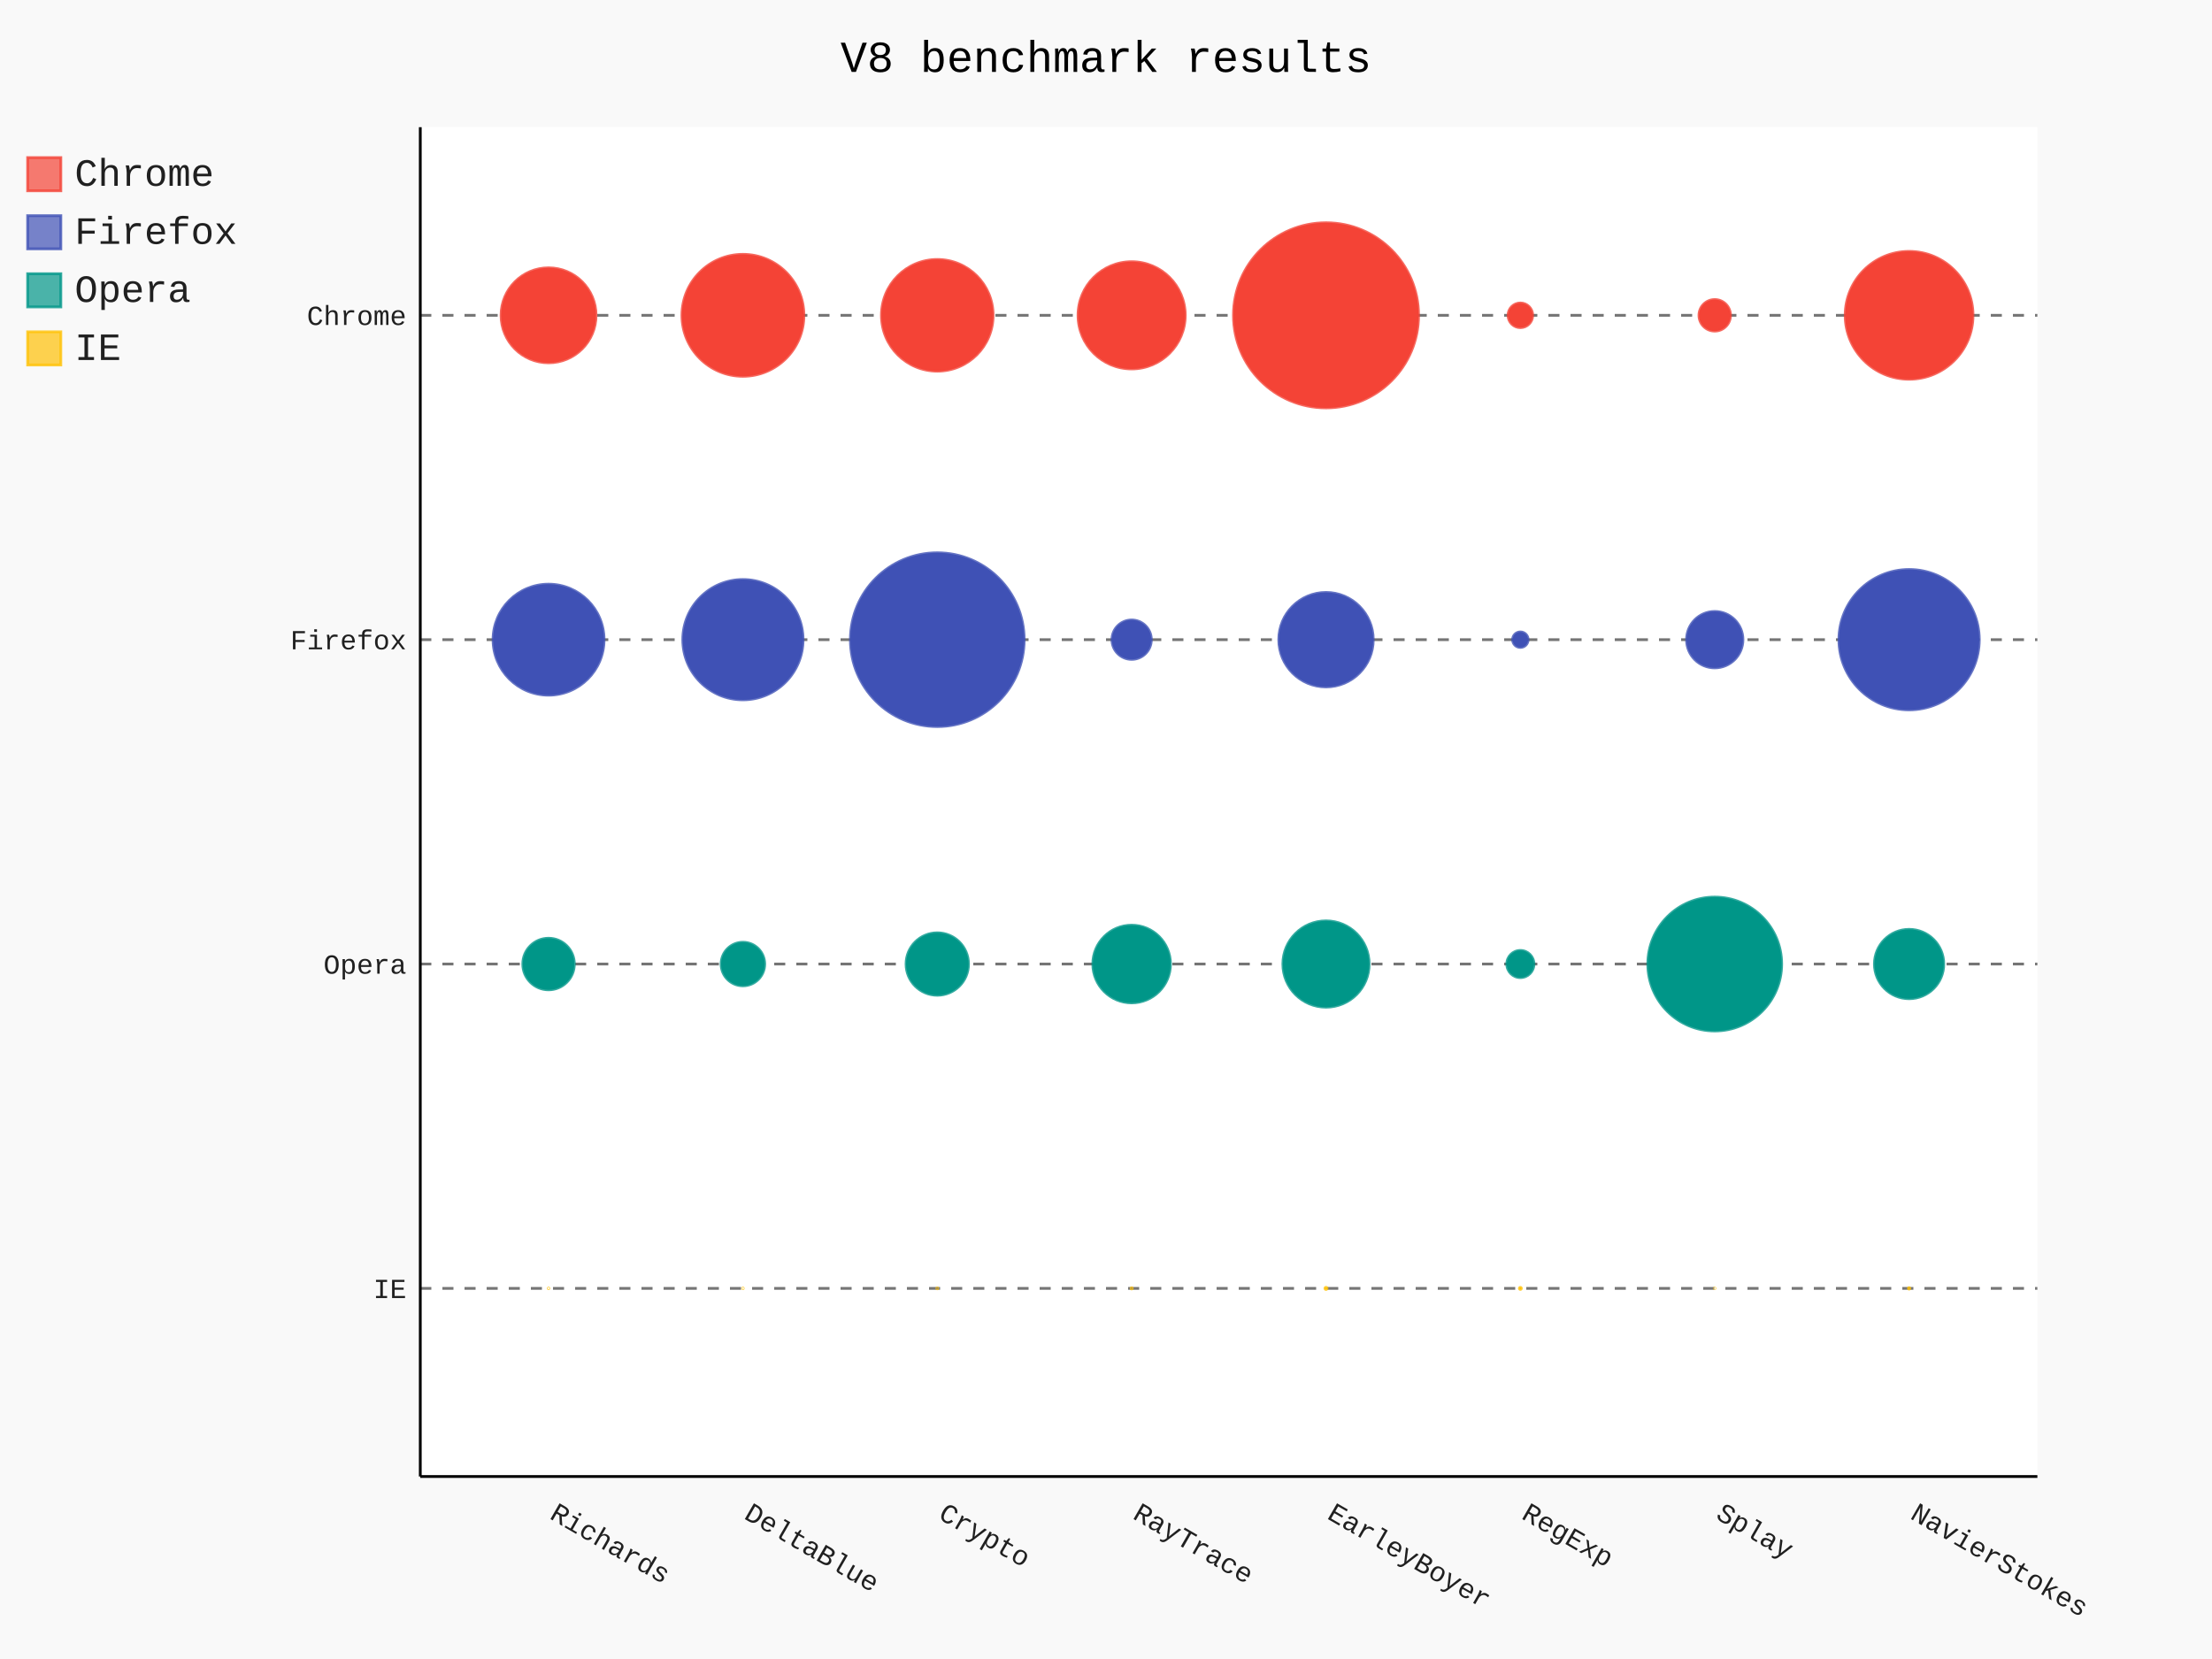
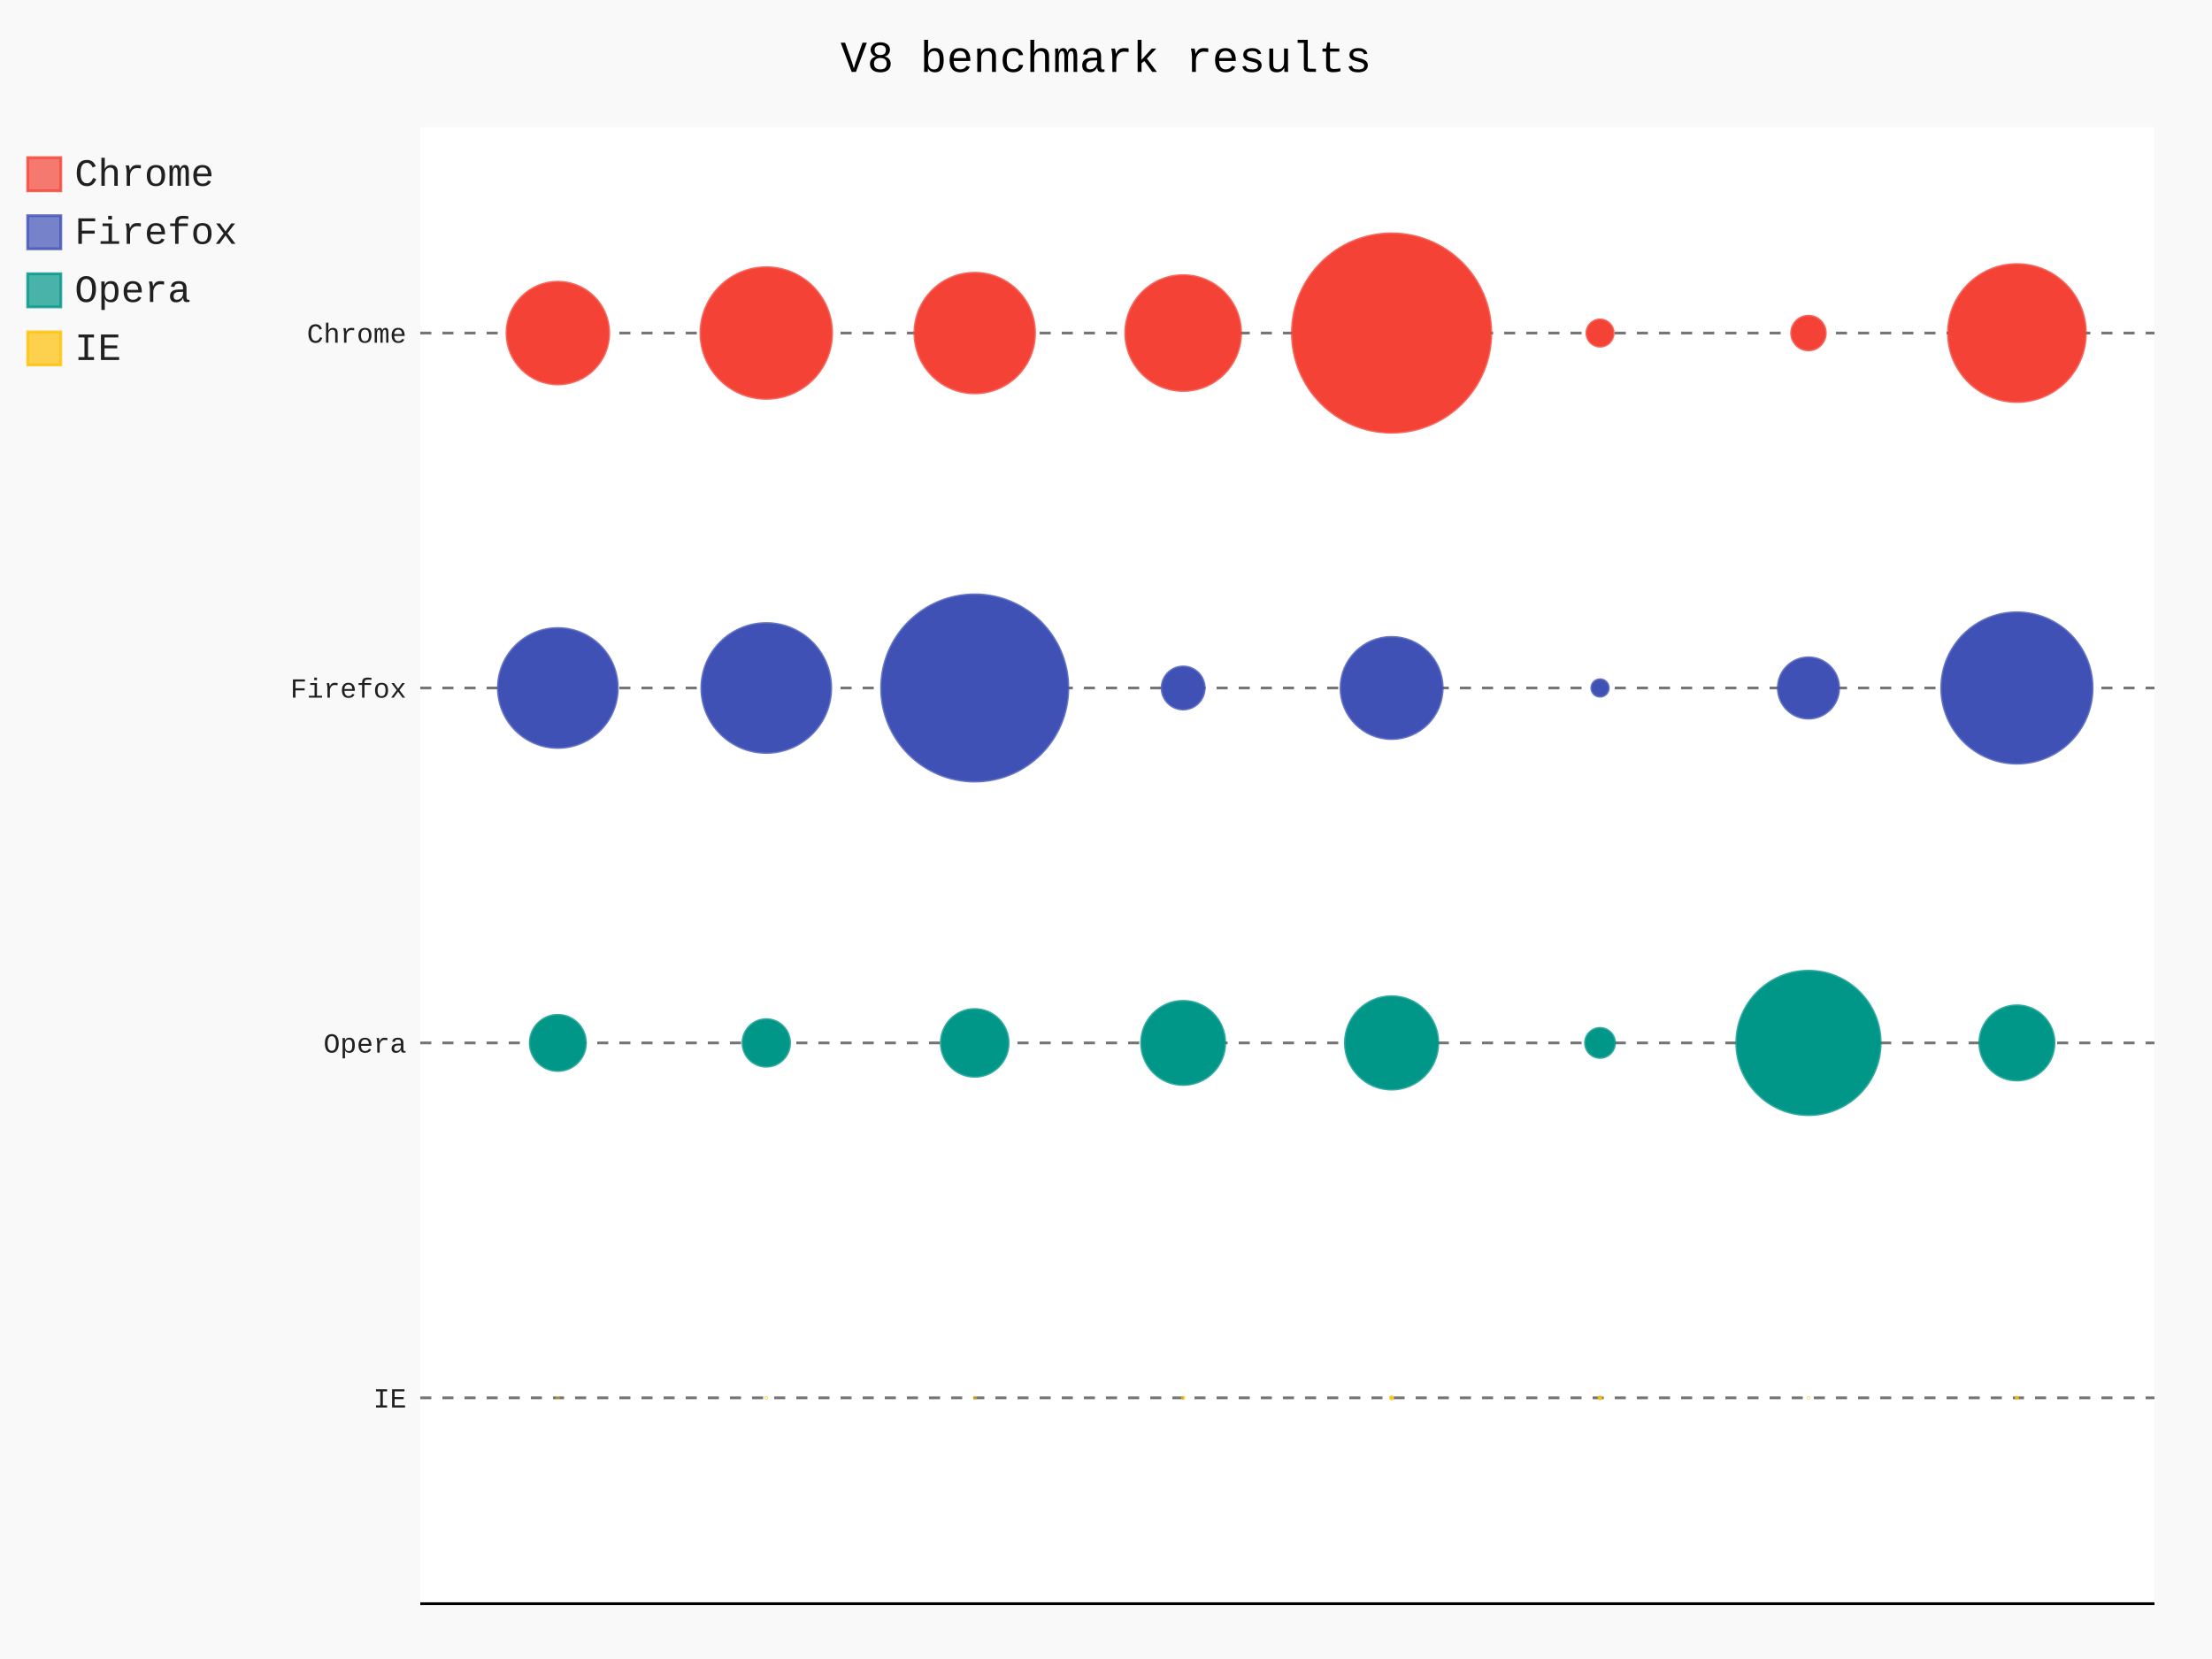
- <svg xmlns="http://www.w3.org/2000/svg" id="chart-d52090d2-c989-4f02-8a4b-0a8bff3d8730" class="pygal-chart" viewBox="0 0 800 600">
+ <svg xmlns="http://www.w3.org/2000/svg" id="chart-9df15ff8-737d-49f1-8361-0779d1780a94" class="pygal-chart" viewBox="0 0 800 600">
  <defs>
-     <style type="text/css">#chart-d52090d2-c989-4f02-8a4b-0a8bff3d8730{-webkit-user-select:none;-webkit-font-smoothing:antialiased;font-family:Consolas,"Liberation Mono",Menlo,Courier,monospace}#chart-d52090d2-c989-4f02-8a4b-0a8bff3d8730 .title{font-family:Consolas,"Liberation Mono",Menlo,Courier,monospace;font-size:16px}#chart-d52090d2-c989-4f02-8a4b-0a8bff3d8730 .legends .legend text{font-family:Consolas,"Liberation Mono",Menlo,Courier,monospace;font-size:14px}#chart-d52090d2-c989-4f02-8a4b-0a8bff3d8730 .axis text{font-family:Consolas,"Liberation Mono",Menlo,Courier,monospace;font-size:10px}#chart-d52090d2-c989-4f02-8a4b-0a8bff3d8730 .axis text.major{font-family:Consolas,"Liberation Mono",Menlo,Courier,monospace;font-size:10px}#chart-d52090d2-c989-4f02-8a4b-0a8bff3d8730 .text-overlay text.value{font-family:Consolas,"Liberation Mono",Menlo,Courier,monospace;font-size:16px}#chart-d52090d2-c989-4f02-8a4b-0a8bff3d8730 .text-overlay text.label{font-family:Consolas,"Liberation Mono",Menlo,Courier,monospace;font-size:10px}#chart-d52090d2-c989-4f02-8a4b-0a8bff3d8730 .tooltip{font-family:Consolas,"Liberation Mono",Menlo,Courier,monospace;font-size:14px}#chart-d52090d2-c989-4f02-8a4b-0a8bff3d8730 text.no_data{font-family:Consolas,"Liberation Mono",Menlo,Courier,monospace;font-size:64px}
- #chart-d52090d2-c989-4f02-8a4b-0a8bff3d8730{background-color:rgba(249,249,249,1)}#chart-d52090d2-c989-4f02-8a4b-0a8bff3d8730 path,#chart-d52090d2-c989-4f02-8a4b-0a8bff3d8730 line,#chart-d52090d2-c989-4f02-8a4b-0a8bff3d8730 rect,#chart-d52090d2-c989-4f02-8a4b-0a8bff3d8730 circle{-webkit-transition:150ms;-moz-transition:150ms;transition:150ms}#chart-d52090d2-c989-4f02-8a4b-0a8bff3d8730 .graph &gt; .background{fill:rgba(249,249,249,1)}#chart-d52090d2-c989-4f02-8a4b-0a8bff3d8730 .plot &gt; .background{fill:rgba(255,255,255,1)}#chart-d52090d2-c989-4f02-8a4b-0a8bff3d8730 .graph{fill:rgba(0,0,0,.87)}#chart-d52090d2-c989-4f02-8a4b-0a8bff3d8730 text.no_data{fill:rgba(0,0,0,1)}#chart-d52090d2-c989-4f02-8a4b-0a8bff3d8730 .title{fill:rgba(0,0,0,1)}#chart-d52090d2-c989-4f02-8a4b-0a8bff3d8730 .legends .legend text{fill:rgba(0,0,0,.87)}#chart-d52090d2-c989-4f02-8a4b-0a8bff3d8730 .legends .legend:hover text{fill:rgba(0,0,0,1)}#chart-d52090d2-c989-4f02-8a4b-0a8bff3d8730 .axis .line{stroke:rgba(0,0,0,1)}#chart-d52090d2-c989-4f02-8a4b-0a8bff3d8730 .axis .guide.line{stroke:rgba(0,0,0,.54)}#chart-d52090d2-c989-4f02-8a4b-0a8bff3d8730 .axis .major.line{stroke:rgba(0,0,0,.87)}#chart-d52090d2-c989-4f02-8a4b-0a8bff3d8730 .axis text.major{fill:rgba(0,0,0,1)}#chart-d52090d2-c989-4f02-8a4b-0a8bff3d8730 .axis.y .guides:hover .guide.line,#chart-d52090d2-c989-4f02-8a4b-0a8bff3d8730 .line-graph .axis.x .guides:hover .guide.line,#chart-d52090d2-c989-4f02-8a4b-0a8bff3d8730 .stackedline-graph .axis.x .guides:hover .guide.line,#chart-d52090d2-c989-4f02-8a4b-0a8bff3d8730 .xy-graph .axis.x .guides:hover .guide.line{stroke:rgba(0,0,0,1)}#chart-d52090d2-c989-4f02-8a4b-0a8bff3d8730 .axis .guides:hover text{fill:rgba(0,0,0,1)}#chart-d52090d2-c989-4f02-8a4b-0a8bff3d8730 .reactive{fill-opacity:.7;stroke-opacity:.8}#chart-d52090d2-c989-4f02-8a4b-0a8bff3d8730 .ci{stroke:rgba(0,0,0,.87)}#chart-d52090d2-c989-4f02-8a4b-0a8bff3d8730 .reactive.active,#chart-d52090d2-c989-4f02-8a4b-0a8bff3d8730 .active .reactive{fill-opacity:.8;stroke-opacity:.9;stroke-width:4}#chart-d52090d2-c989-4f02-8a4b-0a8bff3d8730 .ci .reactive.active{stroke-width:1.5}#chart-d52090d2-c989-4f02-8a4b-0a8bff3d8730 .series text{fill:rgba(0,0,0,1)}#chart-d52090d2-c989-4f02-8a4b-0a8bff3d8730 .tooltip rect{fill:rgba(255,255,255,1);stroke:rgba(0,0,0,1);-webkit-transition:opacity 150ms;-moz-transition:opacity 150ms;transition:opacity 150ms}#chart-d52090d2-c989-4f02-8a4b-0a8bff3d8730 .tooltip .label{fill:rgba(0,0,0,.87)}#chart-d52090d2-c989-4f02-8a4b-0a8bff3d8730 .tooltip .label{fill:rgba(0,0,0,.87)}#chart-d52090d2-c989-4f02-8a4b-0a8bff3d8730 .tooltip .legend{font-size:.8em;fill:rgba(0,0,0,.54)}#chart-d52090d2-c989-4f02-8a4b-0a8bff3d8730 .tooltip .x_label{font-size:.6em;fill:rgba(0,0,0,1)}#chart-d52090d2-c989-4f02-8a4b-0a8bff3d8730 .tooltip .xlink{font-size:.5em;text-decoration:underline}#chart-d52090d2-c989-4f02-8a4b-0a8bff3d8730 .tooltip .value{font-size:1.5em}#chart-d52090d2-c989-4f02-8a4b-0a8bff3d8730 .bound{font-size:.5em}#chart-d52090d2-c989-4f02-8a4b-0a8bff3d8730 .max-value{font-size:.75em;fill:rgba(0,0,0,.54)}#chart-d52090d2-c989-4f02-8a4b-0a8bff3d8730 .map-element{fill:rgba(255,255,255,1);stroke:rgba(0,0,0,.54) !important}#chart-d52090d2-c989-4f02-8a4b-0a8bff3d8730 .map-element .reactive{fill-opacity:inherit;stroke-opacity:inherit}#chart-d52090d2-c989-4f02-8a4b-0a8bff3d8730 .color-0,#chart-d52090d2-c989-4f02-8a4b-0a8bff3d8730 .color-0 a:visited{stroke:#F44336;fill:#F44336}#chart-d52090d2-c989-4f02-8a4b-0a8bff3d8730 .color-1,#chart-d52090d2-c989-4f02-8a4b-0a8bff3d8730 .color-1 a:visited{stroke:#3F51B5;fill:#3F51B5}#chart-d52090d2-c989-4f02-8a4b-0a8bff3d8730 .color-2,#chart-d52090d2-c989-4f02-8a4b-0a8bff3d8730 .color-2 a:visited{stroke:#009688;fill:#009688}#chart-d52090d2-c989-4f02-8a4b-0a8bff3d8730 .color-3,#chart-d52090d2-c989-4f02-8a4b-0a8bff3d8730 .color-3 a:visited{stroke:#FFC107;fill:#FFC107}#chart-d52090d2-c989-4f02-8a4b-0a8bff3d8730 .text-overlay .color-0 text{fill:black}#chart-d52090d2-c989-4f02-8a4b-0a8bff3d8730 .text-overlay .color-1 text{fill:black}#chart-d52090d2-c989-4f02-8a4b-0a8bff3d8730 .text-overlay .color-2 text{fill:black}#chart-d52090d2-c989-4f02-8a4b-0a8bff3d8730 .text-overlay .color-3 text{fill:black}
- #chart-d52090d2-c989-4f02-8a4b-0a8bff3d8730 text.no_data{text-anchor:middle}#chart-d52090d2-c989-4f02-8a4b-0a8bff3d8730 .guide.line{fill:none}#chart-d52090d2-c989-4f02-8a4b-0a8bff3d8730 .centered{text-anchor:middle}#chart-d52090d2-c989-4f02-8a4b-0a8bff3d8730 .title{text-anchor:middle}#chart-d52090d2-c989-4f02-8a4b-0a8bff3d8730 .legends .legend text{fill-opacity:1}#chart-d52090d2-c989-4f02-8a4b-0a8bff3d8730 .axis.x text{text-anchor:middle}#chart-d52090d2-c989-4f02-8a4b-0a8bff3d8730 .axis.x:not(.web) text[transform]{text-anchor:start}#chart-d52090d2-c989-4f02-8a4b-0a8bff3d8730 .axis.x:not(.web) text[transform].backwards{text-anchor:end}#chart-d52090d2-c989-4f02-8a4b-0a8bff3d8730 .axis.y text{text-anchor:end}#chart-d52090d2-c989-4f02-8a4b-0a8bff3d8730 .axis.y text[transform].backwards{text-anchor:start}#chart-d52090d2-c989-4f02-8a4b-0a8bff3d8730 .axis.y2 text{text-anchor:start}#chart-d52090d2-c989-4f02-8a4b-0a8bff3d8730 .axis.y2 text[transform].backwards{text-anchor:end}#chart-d52090d2-c989-4f02-8a4b-0a8bff3d8730 .axis .guide.line{stroke-dasharray:4,4}#chart-d52090d2-c989-4f02-8a4b-0a8bff3d8730 .axis .major.guide.line{stroke-dasharray:6,6}#chart-d52090d2-c989-4f02-8a4b-0a8bff3d8730 .horizontal .axis.y .guide.line,#chart-d52090d2-c989-4f02-8a4b-0a8bff3d8730 .horizontal .axis.y2 .guide.line,#chart-d52090d2-c989-4f02-8a4b-0a8bff3d8730 .vertical .axis.x .guide.line{opacity:0}#chart-d52090d2-c989-4f02-8a4b-0a8bff3d8730 .horizontal .axis.always_show .guide.line,#chart-d52090d2-c989-4f02-8a4b-0a8bff3d8730 .vertical .axis.always_show .guide.line{opacity:1 !important}#chart-d52090d2-c989-4f02-8a4b-0a8bff3d8730 .axis.y .guides:hover .guide.line,#chart-d52090d2-c989-4f02-8a4b-0a8bff3d8730 .axis.y2 .guides:hover .guide.line,#chart-d52090d2-c989-4f02-8a4b-0a8bff3d8730 .axis.x .guides:hover .guide.line{opacity:1}#chart-d52090d2-c989-4f02-8a4b-0a8bff3d8730 .axis .guides:hover text{opacity:1}#chart-d52090d2-c989-4f02-8a4b-0a8bff3d8730 .nofill{fill:none}#chart-d52090d2-c989-4f02-8a4b-0a8bff3d8730 .subtle-fill{fill-opacity:.2}#chart-d52090d2-c989-4f02-8a4b-0a8bff3d8730 .dot{stroke-width:1px;fill-opacity:1}#chart-d52090d2-c989-4f02-8a4b-0a8bff3d8730 .dot.active{stroke-width:5px}#chart-d52090d2-c989-4f02-8a4b-0a8bff3d8730 .dot.negative{fill:transparent}#chart-d52090d2-c989-4f02-8a4b-0a8bff3d8730 text,#chart-d52090d2-c989-4f02-8a4b-0a8bff3d8730 tspan{stroke:none !important}#chart-d52090d2-c989-4f02-8a4b-0a8bff3d8730 .series text.active{opacity:1}#chart-d52090d2-c989-4f02-8a4b-0a8bff3d8730 .tooltip rect{fill-opacity:.95;stroke-width:.5}#chart-d52090d2-c989-4f02-8a4b-0a8bff3d8730 .tooltip text{fill-opacity:1}#chart-d52090d2-c989-4f02-8a4b-0a8bff3d8730 .showable{visibility:hidden}#chart-d52090d2-c989-4f02-8a4b-0a8bff3d8730 .showable.shown{visibility:visible}#chart-d52090d2-c989-4f02-8a4b-0a8bff3d8730 .gauge-background{fill:rgba(229,229,229,1);stroke:none}#chart-d52090d2-c989-4f02-8a4b-0a8bff3d8730 .bg-lines{stroke:rgba(249,249,249,1);stroke-width:2px}</style>
+     <style type="text/css">#chart-9df15ff8-737d-49f1-8361-0779d1780a94{-webkit-user-select:none;-webkit-font-smoothing:antialiased;font-family:Consolas,"Liberation Mono",Menlo,Courier,monospace}#chart-9df15ff8-737d-49f1-8361-0779d1780a94 .title{font-family:Consolas,"Liberation Mono",Menlo,Courier,monospace;font-size:16px}#chart-9df15ff8-737d-49f1-8361-0779d1780a94 .legends .legend text{font-family:Consolas,"Liberation Mono",Menlo,Courier,monospace;font-size:14px}#chart-9df15ff8-737d-49f1-8361-0779d1780a94 .axis text{font-family:Consolas,"Liberation Mono",Menlo,Courier,monospace;font-size:10px}#chart-9df15ff8-737d-49f1-8361-0779d1780a94 .axis text.major{font-family:Consolas,"Liberation Mono",Menlo,Courier,monospace;font-size:10px}#chart-9df15ff8-737d-49f1-8361-0779d1780a94 .text-overlay text.value{font-family:Consolas,"Liberation Mono",Menlo,Courier,monospace;font-size:16px}#chart-9df15ff8-737d-49f1-8361-0779d1780a94 .text-overlay text.label{font-family:Consolas,"Liberation Mono",Menlo,Courier,monospace;font-size:10px}#chart-9df15ff8-737d-49f1-8361-0779d1780a94 .tooltip{font-family:Consolas,"Liberation Mono",Menlo,Courier,monospace;font-size:14px}#chart-9df15ff8-737d-49f1-8361-0779d1780a94 text.no_data{font-family:Consolas,"Liberation Mono",Menlo,Courier,monospace;font-size:64px}
+ #chart-9df15ff8-737d-49f1-8361-0779d1780a94{background-color:rgba(249,249,249,1)}#chart-9df15ff8-737d-49f1-8361-0779d1780a94 path,#chart-9df15ff8-737d-49f1-8361-0779d1780a94 line,#chart-9df15ff8-737d-49f1-8361-0779d1780a94 rect,#chart-9df15ff8-737d-49f1-8361-0779d1780a94 circle{-webkit-transition:150ms;-moz-transition:150ms;transition:150ms}#chart-9df15ff8-737d-49f1-8361-0779d1780a94 .graph &gt; .background{fill:rgba(249,249,249,1)}#chart-9df15ff8-737d-49f1-8361-0779d1780a94 .plot &gt; .background{fill:rgba(255,255,255,1)}#chart-9df15ff8-737d-49f1-8361-0779d1780a94 .graph{fill:rgba(0,0,0,.87)}#chart-9df15ff8-737d-49f1-8361-0779d1780a94 text.no_data{fill:rgba(0,0,0,1)}#chart-9df15ff8-737d-49f1-8361-0779d1780a94 .title{fill:rgba(0,0,0,1)}#chart-9df15ff8-737d-49f1-8361-0779d1780a94 .legends .legend text{fill:rgba(0,0,0,.87)}#chart-9df15ff8-737d-49f1-8361-0779d1780a94 .legends .legend:hover text{fill:rgba(0,0,0,1)}#chart-9df15ff8-737d-49f1-8361-0779d1780a94 .axis .line{stroke:rgba(0,0,0,1)}#chart-9df15ff8-737d-49f1-8361-0779d1780a94 .axis .guide.line{stroke:rgba(0,0,0,.54)}#chart-9df15ff8-737d-49f1-8361-0779d1780a94 .axis .major.line{stroke:rgba(0,0,0,.87)}#chart-9df15ff8-737d-49f1-8361-0779d1780a94 .axis text.major{fill:rgba(0,0,0,1)}#chart-9df15ff8-737d-49f1-8361-0779d1780a94 .axis.y .guides:hover .guide.line,#chart-9df15ff8-737d-49f1-8361-0779d1780a94 .line-graph .axis.x .guides:hover .guide.line,#chart-9df15ff8-737d-49f1-8361-0779d1780a94 .stackedline-graph .axis.x .guides:hover .guide.line,#chart-9df15ff8-737d-49f1-8361-0779d1780a94 .xy-graph .axis.x .guides:hover .guide.line{stroke:rgba(0,0,0,1)}#chart-9df15ff8-737d-49f1-8361-0779d1780a94 .axis .guides:hover text{fill:rgba(0,0,0,1)}#chart-9df15ff8-737d-49f1-8361-0779d1780a94 .reactive{fill-opacity:.7;stroke-opacity:.8}#chart-9df15ff8-737d-49f1-8361-0779d1780a94 .ci{stroke:rgba(0,0,0,.87)}#chart-9df15ff8-737d-49f1-8361-0779d1780a94 .reactive.active,#chart-9df15ff8-737d-49f1-8361-0779d1780a94 .active .reactive{fill-opacity:.8;stroke-opacity:.9;stroke-width:4}#chart-9df15ff8-737d-49f1-8361-0779d1780a94 .ci .reactive.active{stroke-width:1.5}#chart-9df15ff8-737d-49f1-8361-0779d1780a94 .series text{fill:rgba(0,0,0,1)}#chart-9df15ff8-737d-49f1-8361-0779d1780a94 .tooltip rect{fill:rgba(255,255,255,1);stroke:rgba(0,0,0,1);-webkit-transition:opacity 150ms;-moz-transition:opacity 150ms;transition:opacity 150ms}#chart-9df15ff8-737d-49f1-8361-0779d1780a94 .tooltip .label{fill:rgba(0,0,0,.87)}#chart-9df15ff8-737d-49f1-8361-0779d1780a94 .tooltip .label{fill:rgba(0,0,0,.87)}#chart-9df15ff8-737d-49f1-8361-0779d1780a94 .tooltip .legend{font-size:.8em;fill:rgba(0,0,0,.54)}#chart-9df15ff8-737d-49f1-8361-0779d1780a94 .tooltip .x_label{font-size:.6em;fill:rgba(0,0,0,1)}#chart-9df15ff8-737d-49f1-8361-0779d1780a94 .tooltip .xlink{font-size:.5em;text-decoration:underline}#chart-9df15ff8-737d-49f1-8361-0779d1780a94 .tooltip .value{font-size:1.5em}#chart-9df15ff8-737d-49f1-8361-0779d1780a94 .bound{font-size:.5em}#chart-9df15ff8-737d-49f1-8361-0779d1780a94 .max-value{font-size:.75em;fill:rgba(0,0,0,.54)}#chart-9df15ff8-737d-49f1-8361-0779d1780a94 .map-element{fill:rgba(255,255,255,1);stroke:rgba(0,0,0,.54) !important}#chart-9df15ff8-737d-49f1-8361-0779d1780a94 .map-element .reactive{fill-opacity:inherit;stroke-opacity:inherit}#chart-9df15ff8-737d-49f1-8361-0779d1780a94 .color-0,#chart-9df15ff8-737d-49f1-8361-0779d1780a94 .color-0 a:visited{stroke:#F44336;fill:#F44336}#chart-9df15ff8-737d-49f1-8361-0779d1780a94 .color-1,#chart-9df15ff8-737d-49f1-8361-0779d1780a94 .color-1 a:visited{stroke:#3F51B5;fill:#3F51B5}#chart-9df15ff8-737d-49f1-8361-0779d1780a94 .color-2,#chart-9df15ff8-737d-49f1-8361-0779d1780a94 .color-2 a:visited{stroke:#009688;fill:#009688}#chart-9df15ff8-737d-49f1-8361-0779d1780a94 .color-3,#chart-9df15ff8-737d-49f1-8361-0779d1780a94 .color-3 a:visited{stroke:#FFC107;fill:#FFC107}#chart-9df15ff8-737d-49f1-8361-0779d1780a94 .text-overlay .color-0 text{fill:black}#chart-9df15ff8-737d-49f1-8361-0779d1780a94 .text-overlay .color-1 text{fill:black}#chart-9df15ff8-737d-49f1-8361-0779d1780a94 .text-overlay .color-2 text{fill:black}#chart-9df15ff8-737d-49f1-8361-0779d1780a94 .text-overlay .color-3 text{fill:black}
+ #chart-9df15ff8-737d-49f1-8361-0779d1780a94 text.no_data{text-anchor:middle}#chart-9df15ff8-737d-49f1-8361-0779d1780a94 .guide.line{fill:none}#chart-9df15ff8-737d-49f1-8361-0779d1780a94 .centered{text-anchor:middle}#chart-9df15ff8-737d-49f1-8361-0779d1780a94 .title{text-anchor:middle}#chart-9df15ff8-737d-49f1-8361-0779d1780a94 .legends .legend text{fill-opacity:1}#chart-9df15ff8-737d-49f1-8361-0779d1780a94 .axis.x text{text-anchor:middle}#chart-9df15ff8-737d-49f1-8361-0779d1780a94 .axis.x:not(.web) text[transform]{text-anchor:start}#chart-9df15ff8-737d-49f1-8361-0779d1780a94 .axis.x:not(.web) text[transform].backwards{text-anchor:end}#chart-9df15ff8-737d-49f1-8361-0779d1780a94 .axis.y text{text-anchor:end}#chart-9df15ff8-737d-49f1-8361-0779d1780a94 .axis.y text[transform].backwards{text-anchor:start}#chart-9df15ff8-737d-49f1-8361-0779d1780a94 .axis.y2 text{text-anchor:start}#chart-9df15ff8-737d-49f1-8361-0779d1780a94 .axis.y2 text[transform].backwards{text-anchor:end}#chart-9df15ff8-737d-49f1-8361-0779d1780a94 .axis .guide.line{stroke-dasharray:4,4}#chart-9df15ff8-737d-49f1-8361-0779d1780a94 .axis .major.guide.line{stroke-dasharray:6,6}#chart-9df15ff8-737d-49f1-8361-0779d1780a94 .horizontal .axis.y .guide.line,#chart-9df15ff8-737d-49f1-8361-0779d1780a94 .horizontal .axis.y2 .guide.line,#chart-9df15ff8-737d-49f1-8361-0779d1780a94 .vertical .axis.x .guide.line{opacity:0}#chart-9df15ff8-737d-49f1-8361-0779d1780a94 .horizontal .axis.always_show .guide.line,#chart-9df15ff8-737d-49f1-8361-0779d1780a94 .vertical .axis.always_show .guide.line{opacity:1 !important}#chart-9df15ff8-737d-49f1-8361-0779d1780a94 .axis.y .guides:hover .guide.line,#chart-9df15ff8-737d-49f1-8361-0779d1780a94 .axis.y2 .guides:hover .guide.line,#chart-9df15ff8-737d-49f1-8361-0779d1780a94 .axis.x .guides:hover .guide.line{opacity:1}#chart-9df15ff8-737d-49f1-8361-0779d1780a94 .axis .guides:hover text{opacity:1}#chart-9df15ff8-737d-49f1-8361-0779d1780a94 .nofill{fill:none}#chart-9df15ff8-737d-49f1-8361-0779d1780a94 .subtle-fill{fill-opacity:.2}#chart-9df15ff8-737d-49f1-8361-0779d1780a94 .dot{stroke-width:1px;fill-opacity:1}#chart-9df15ff8-737d-49f1-8361-0779d1780a94 .dot.active{stroke-width:5px}#chart-9df15ff8-737d-49f1-8361-0779d1780a94 .dot.negative{fill:transparent}#chart-9df15ff8-737d-49f1-8361-0779d1780a94 text,#chart-9df15ff8-737d-49f1-8361-0779d1780a94 tspan{stroke:none !important}#chart-9df15ff8-737d-49f1-8361-0779d1780a94 .series text.active{opacity:1}#chart-9df15ff8-737d-49f1-8361-0779d1780a94 .tooltip rect{fill-opacity:.95;stroke-width:.5}#chart-9df15ff8-737d-49f1-8361-0779d1780a94 .tooltip text{fill-opacity:1}#chart-9df15ff8-737d-49f1-8361-0779d1780a94 .showable{visibility:hidden}#chart-9df15ff8-737d-49f1-8361-0779d1780a94 .showable.shown{visibility:visible}#chart-9df15ff8-737d-49f1-8361-0779d1780a94 .gauge-background{fill:rgba(229,229,229,1);stroke:none}#chart-9df15ff8-737d-49f1-8361-0779d1780a94 .bg-lines{stroke:rgba(249,249,249,1);stroke-width:2px}</style>
  </defs>
  <g class="graph dot-graph vertical">
    <rect class="background" height="600" width="800" x="0" y="0" />
    <g class="plot" transform="translate(152, 46)">
-       <rect class="background" height="488.0" width="584.846" x="0" y="0" />
+       <rect class="background" height="534" width="627.2" x="0" y="0" />
      <g class="axis y">
-         <path class="line" d="M0 488 h584.846" />
+         <path class="line" d="M0 534 h627.2" />
        <g class="guides">
-           <path class="guide line" d="M0 68.038 h584.846" />
-           <text class="" x="-5" y="71.538">Chrome</text>
+           <path class="guide line" d="M0 74.452 h627.2" />
+           <text class="" x="-5" y="77.952">Chrome</text>
        </g>
        <g class="guides">
-           <path class="guide line" d="M0 185.346 h584.846" />
-           <text class="" x="-5" y="188.846">Firefox</text>
+           <path class="guide line" d="M0 202.817 h627.2" />
+           <text class="" x="-5" y="206.317">Firefox</text>
        </g>
        <g class="guides">
-           <path class="guide line" d="M0 302.654 h584.846" />
-           <text class="" x="-5" y="306.154">Opera</text>
+           <path class="guide line" d="M0 331.183 h627.2" />
+           <text class="" x="-5" y="334.683">Opera</text>
        </g>
        <g class="guides">
-           <path class="guide line" d="M0 419.962 h584.846" />
-           <text class="" x="-5" y="423.462">IE</text>
-         </g>
-       </g>
-       <g class="axis x">
-         <path class="line" d="M0 0 v488" />
-         <g class="guides">
-           <path class="guide line" d="M46.394 0 v488" />
-           <text class="" x="46.394" y="503.0" transform="rotate(30 46.39405 503)">Richards</text>
-         </g>
-         <g class="guides">
-           <path class="guide line" d="M116.688 0 v488" />
-           <text class="" x="116.688" y="503.0" transform="rotate(30 116.6881 503)">DeltaBlue</text>
-         </g>
-         <g class="guides">
-           <path class="guide line" d="M186.982 0 v488" />
-           <text class="" x="186.982" y="503.0" transform="rotate(30 186.9821 503)">Crypto</text>
-         </g>
-         <g class="guides">
-           <path class="guide line" d="M257.276 0 v488" />
-           <text class="" x="257.276" y="503.0" transform="rotate(30 257.2761 503)">RayTrace</text>
-         </g>
-         <g class="guides">
-           <path class="guide line" d="M327.57 0 v488" />
-           <text class="" x="327.57" y="503.0" transform="rotate(30 327.5701 503)">EarleyBoyer</text>
-         </g>
-         <g class="guides">
-           <path class="guide line" d="M397.864 0 v488" />
-           <text class="" x="397.864" y="503.0" transform="rotate(30 397.8641 503)">RegExp</text>
-         </g>
-         <g class="guides">
-           <path class="guide line" d="M468.158 0 v488" />
-           <text class="" x="468.158" y="503.0" transform="rotate(30 468.1581 503)">Splay</text>
-         </g>
-         <g class="guides">
-           <path class="guide line" d="M538.452 0 v488" />
-           <text class="" x="538.452" y="503.0" transform="rotate(30 538.4521 503)">NavierStokes</text>
+           <path class="guide line" d="M0 459.548 h627.2" />
+           <text class="" x="-5" y="463.048">IE</text>
        </g>
      </g>
      <g class="series serie-0 color-0">
        <g class="dots">
-           <circle class="dot reactive tooltip-trigger" cx="46.394" cy="68.038" r="17.174" />
+           <circle class="dot reactive tooltip-trigger" cx="49.754" cy="74.452" r="18.418" />
        </g>
        <g class="dots">
-           <circle class="dot reactive tooltip-trigger" cx="116.688" cy="68.038" r="22.054" />
+           <circle class="dot reactive tooltip-trigger" cx="125.138" cy="74.452" r="23.651" />
        </g>
        <g class="dots">
-           <circle class="dot reactive tooltip-trigger" cx="186.982" cy="68.038" r="20.196" />
+           <circle class="dot reactive tooltip-trigger" cx="200.523" cy="74.452" r="21.658" />
        </g>
        <g class="dots">
-           <circle class="dot reactive tooltip-trigger" cx="257.276" cy="68.038" r="19.385" />
+           <circle class="dot reactive tooltip-trigger" cx="275.908" cy="74.452" r="20.788" />
        </g>
        <g class="dots">
-           <circle class="dot reactive tooltip-trigger" cx="327.57" cy="68.038" r="33.473" />
+           <circle class="dot reactive tooltip-trigger" cx="351.292" cy="74.452" r="35.897" />
        </g>
        <g class="dots">
-           <circle class="dot reactive tooltip-trigger" cx="397.864" cy="68.038" r="4.458" />
+           <circle class="dot reactive tooltip-trigger" cx="426.677" cy="74.452" r="4.781" />
        </g>
        <g class="dots">
-           <circle class="dot reactive tooltip-trigger" cx="468.158" cy="68.038" r="5.702" />
+           <circle class="dot reactive tooltip-trigger" cx="502.062" cy="74.452" r="6.114" />
        </g>
        <g class="dots">
-           <circle class="dot reactive tooltip-trigger" cx="538.452" cy="68.038" r="23.115" />
+           <circle class="dot reactive tooltip-trigger" cx="577.446" cy="74.452" r="24.789" />
        </g>
      </g>
      <g class="series serie-1 color-1">
        <g class="dots">
-           <circle class="dot reactive tooltip-trigger" cx="46.394" cy="185.346" r="20.07" />
+           <circle class="dot reactive tooltip-trigger" cx="49.754" cy="202.817" r="21.523" />
        </g>
        <g class="dots">
-           <circle class="dot reactive tooltip-trigger" cx="116.688" cy="185.346" r="21.751" />
+           <circle class="dot reactive tooltip-trigger" cx="125.138" cy="202.817" r="23.326" />
        </g>
        <g class="dots">
-           <circle class="dot reactive tooltip-trigger" cx="186.982" cy="185.346" r="31.422" />
+           <circle class="dot reactive tooltip-trigger" cx="200.523" cy="202.817" r="33.697" />
        </g>
        <g class="dots">
-           <circle class="dot reactive tooltip-trigger" cx="257.276" cy="185.346" r="7.12" />
+           <circle class="dot reactive tooltip-trigger" cx="275.908" cy="202.817" r="7.635" />
        </g>
        <g class="dots">
-           <circle class="dot reactive tooltip-trigger" cx="327.57" cy="185.346" r="17.083" />
+           <circle class="dot reactive tooltip-trigger" cx="351.292" cy="202.817" r="18.32" />
        </g>
        <g class="dots">
-           <circle class="dot reactive tooltip-trigger" cx="397.864" cy="185.346" r="2.804" />
+           <circle class="dot reactive tooltip-trigger" cx="426.677" cy="202.817" r="3.007" />
        </g>
        <g class="dots">
-           <circle class="dot reactive tooltip-trigger" cx="468.158" cy="185.346" r="10.197" />
+           <circle class="dot reactive tooltip-trigger" cx="502.062" cy="202.817" r="10.936" />
        </g>
        <g class="dots">
-           <circle class="dot reactive tooltip-trigger" cx="538.452" cy="185.346" r="25.379" />
+           <circle class="dot reactive tooltip-trigger" cx="577.446" cy="202.817" r="27.217" />
        </g>
      </g>
      <g class="series serie-2 color-2">
        <g class="dots">
-           <circle class="dot reactive tooltip-trigger" cx="46.394" cy="302.654" r="9.324" />
+           <circle class="dot reactive tooltip-trigger" cx="49.754" cy="331.183" r="10" />
        </g>
        <g class="dots">
-           <circle class="dot reactive tooltip-trigger" cx="116.688" cy="302.654" r="7.877" />
+           <circle class="dot reactive tooltip-trigger" cx="125.138" cy="331.183" r="8.447" />
        </g>
        <g class="dots">
-           <circle class="dot reactive tooltip-trigger" cx="186.982" cy="302.654" r="11.288" />
+           <circle class="dot reactive tooltip-trigger" cx="200.523" cy="331.183" r="12.105" />
        </g>
        <g class="dots">
-           <circle class="dot reactive tooltip-trigger" cx="257.276" cy="302.654" r="14.043" />
+           <circle class="dot reactive tooltip-trigger" cx="275.908" cy="331.183" r="15.06" />
        </g>
        <g class="dots">
-           <circle class="dot reactive tooltip-trigger" cx="327.57" cy="302.654" r="15.603" />
+           <circle class="dot reactive tooltip-trigger" cx="351.292" cy="331.183" r="16.733" />
        </g>
        <g class="dots">
-           <circle class="dot reactive tooltip-trigger" cx="397.864" cy="302.654" r="4.909" />
+           <circle class="dot reactive tooltip-trigger" cx="426.677" cy="331.183" r="5.265" />
        </g>
        <g class="dots">
-           <circle class="dot reactive tooltip-trigger" cx="468.158" cy="302.654" r="24.205" />
+           <circle class="dot reactive tooltip-trigger" cx="502.062" cy="331.183" r="25.958" />
        </g>
        <g class="dots">
-           <circle class="dot reactive tooltip-trigger" cx="538.452" cy="302.654" r="12.539" />
+           <circle class="dot reactive tooltip-trigger" cx="577.446" cy="331.183" r="13.447" />
        </g>
      </g>
      <g class="series serie-3 color-3">
        <g class="dots">
-           <circle class="dot reactive tooltip-trigger" cx="46.394" cy="419.962" r="0.115" />
+           <circle class="dot reactive tooltip-trigger" cx="49.754" cy="459.548" r="0.124" />
        </g>
        <g class="dots">
-           <circle class="dot reactive tooltip-trigger" cx="116.688" cy="419.962" r="0.11" />
+           <circle class="dot reactive tooltip-trigger" cx="125.138" cy="459.548" r="0.118" />
        </g>
        <g class="dots">
-           <circle class="dot reactive tooltip-trigger" cx="186.982" cy="419.962" r="0.158" />
+           <circle class="dot reactive tooltip-trigger" cx="200.523" cy="459.548" r="0.17" />
        </g>
        <g class="dots">
-           <circle class="dot reactive tooltip-trigger" cx="257.276" cy="419.962" r="0.212" />
+           <circle class="dot reactive tooltip-trigger" cx="275.908" cy="459.548" r="0.228" />
        </g>
        <g class="dots">
-           <circle class="dot reactive tooltip-trigger" cx="327.57" cy="419.962" r="0.387" />
+           <circle class="dot reactive tooltip-trigger" cx="351.292" cy="459.548" r="0.415" />
        </g>
        <g class="dots">
-           <circle class="dot reactive tooltip-trigger" cx="397.864" cy="419.962" r="0.365" />
+           <circle class="dot reactive tooltip-trigger" cx="426.677" cy="459.548" r="0.392" />
        </g>
        <g class="dots">
-           <circle class="dot reactive tooltip-trigger" cx="468.158" cy="419.962" r="0.091" />
+           <circle class="dot reactive tooltip-trigger" cx="502.062" cy="459.548" r="0.098" />
        </g>
        <g class="dots">
-           <circle class="dot reactive tooltip-trigger" cx="538.452" cy="419.962" r="0.274" />
+           <circle class="dot reactive tooltip-trigger" cx="577.446" cy="459.548" r="0.294" />
        </g>
      </g>
    </g>
    <g class="titles">
      <text class="title plot_title" x="400.0" y="26">V8 benchmark results</text>
    </g>
    <g class="plot overlay" transform="translate(152, 46)">
      <g class="series serie-0 color-0" />
      <g class="series serie-1 color-1" />
      <g class="series serie-2 color-2" />
      <g class="series serie-3 color-3" />
    </g>
    <g class="plot text-overlay" transform="translate(152, 46)">
      <g class="series serie-0 color-0" />
      <g class="series serie-1 color-1" />
      <g class="series serie-2 color-2" />
      <g class="series serie-3 color-3" />
    </g>
    <g class="plot tooltip-overlay" transform="translate(152, 46)">
      <g class="tooltip" style="opacity: 0" transform="translate(0 0)">
        <rect class="tooltip-box" height="0" rx="0" ry="0" width="0" />
        <g class="text" />
      </g>
    </g>
    <g class="legends" transform="translate(10, 56)">
      <g class="legend reactive activate-serie" id="activate-serie-0">
        <rect class="color-0 reactive" height="12" width="12" x="0.0" y="1.0" />
        <text x="17.0" y="11.2">Chrome</text>
      </g>
      <g class="legend reactive activate-serie" id="activate-serie-1">
        <rect class="color-1 reactive" height="12" width="12" x="0.0" y="22.0" />
        <text x="17.0" y="32.2">Firefox</text>
      </g>
      <g class="legend reactive activate-serie" id="activate-serie-2">
        <rect class="color-2 reactive" height="12" width="12" x="0.0" y="43.0" />
        <text x="17.0" y="53.2">Opera</text>
      </g>
      <g class="legend reactive activate-serie" id="activate-serie-3">
        <rect class="color-3 reactive" height="12" width="12" x="0.0" y="64.0" />
        <text x="17.0" y="74.2">IE</text>
      </g>
    </g>
-     <g class="legends" transform="translate(747, 56)" />
+     <g class="legends" transform="translate(790, 56)" />
  </g>
</svg>
